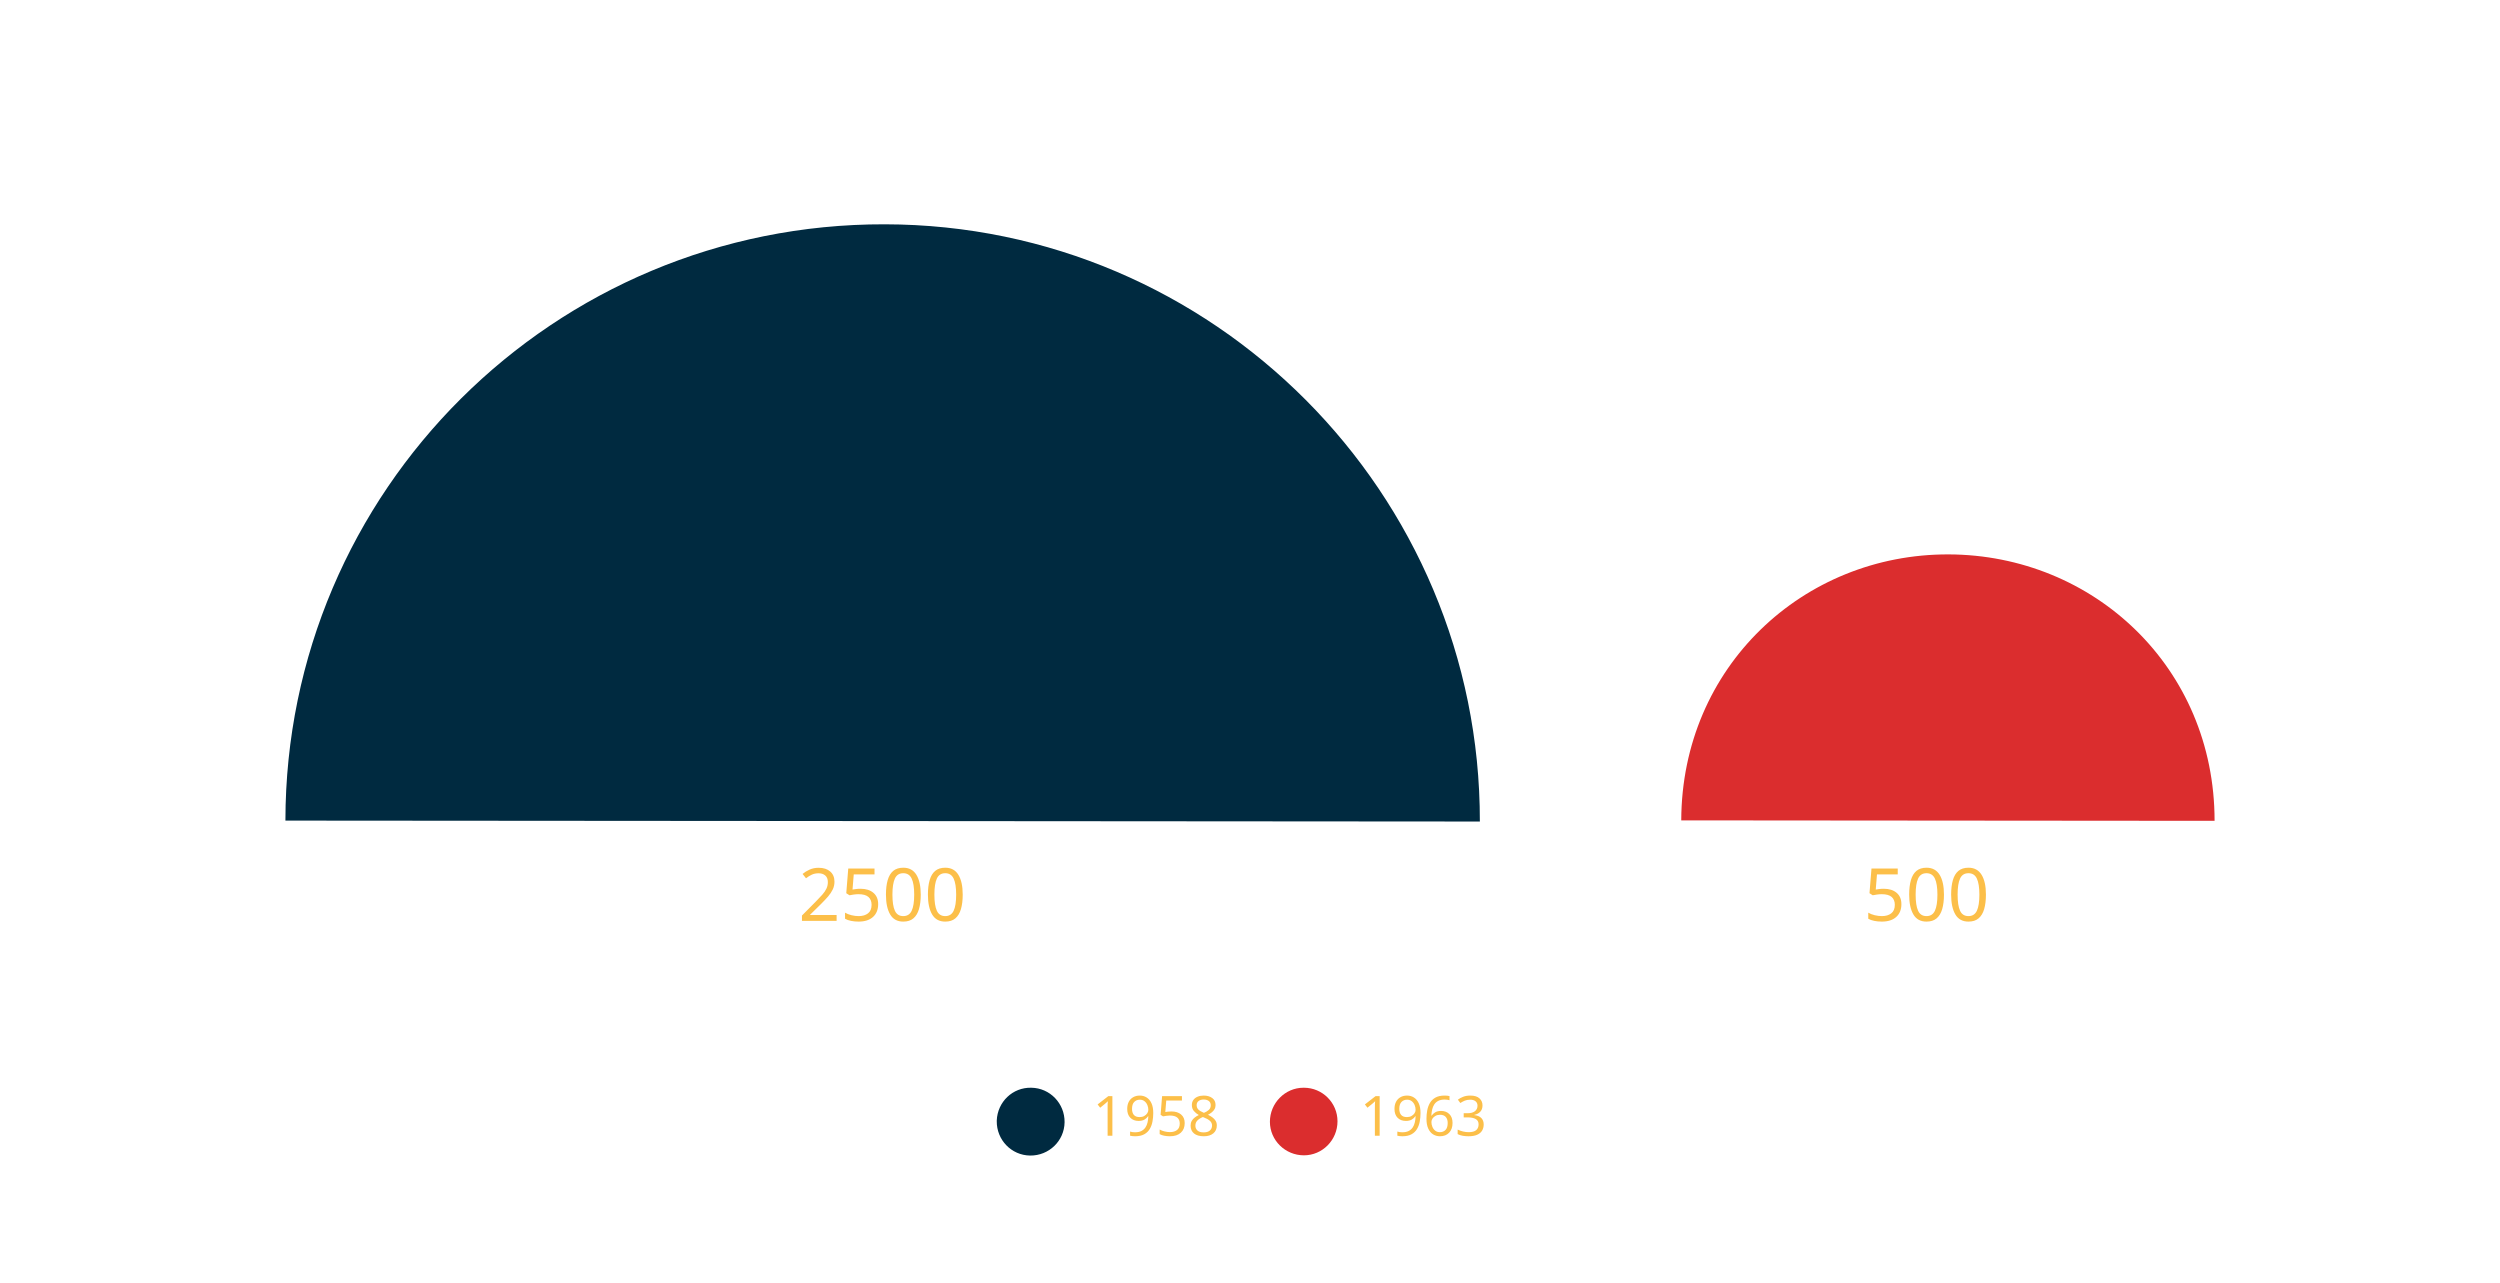
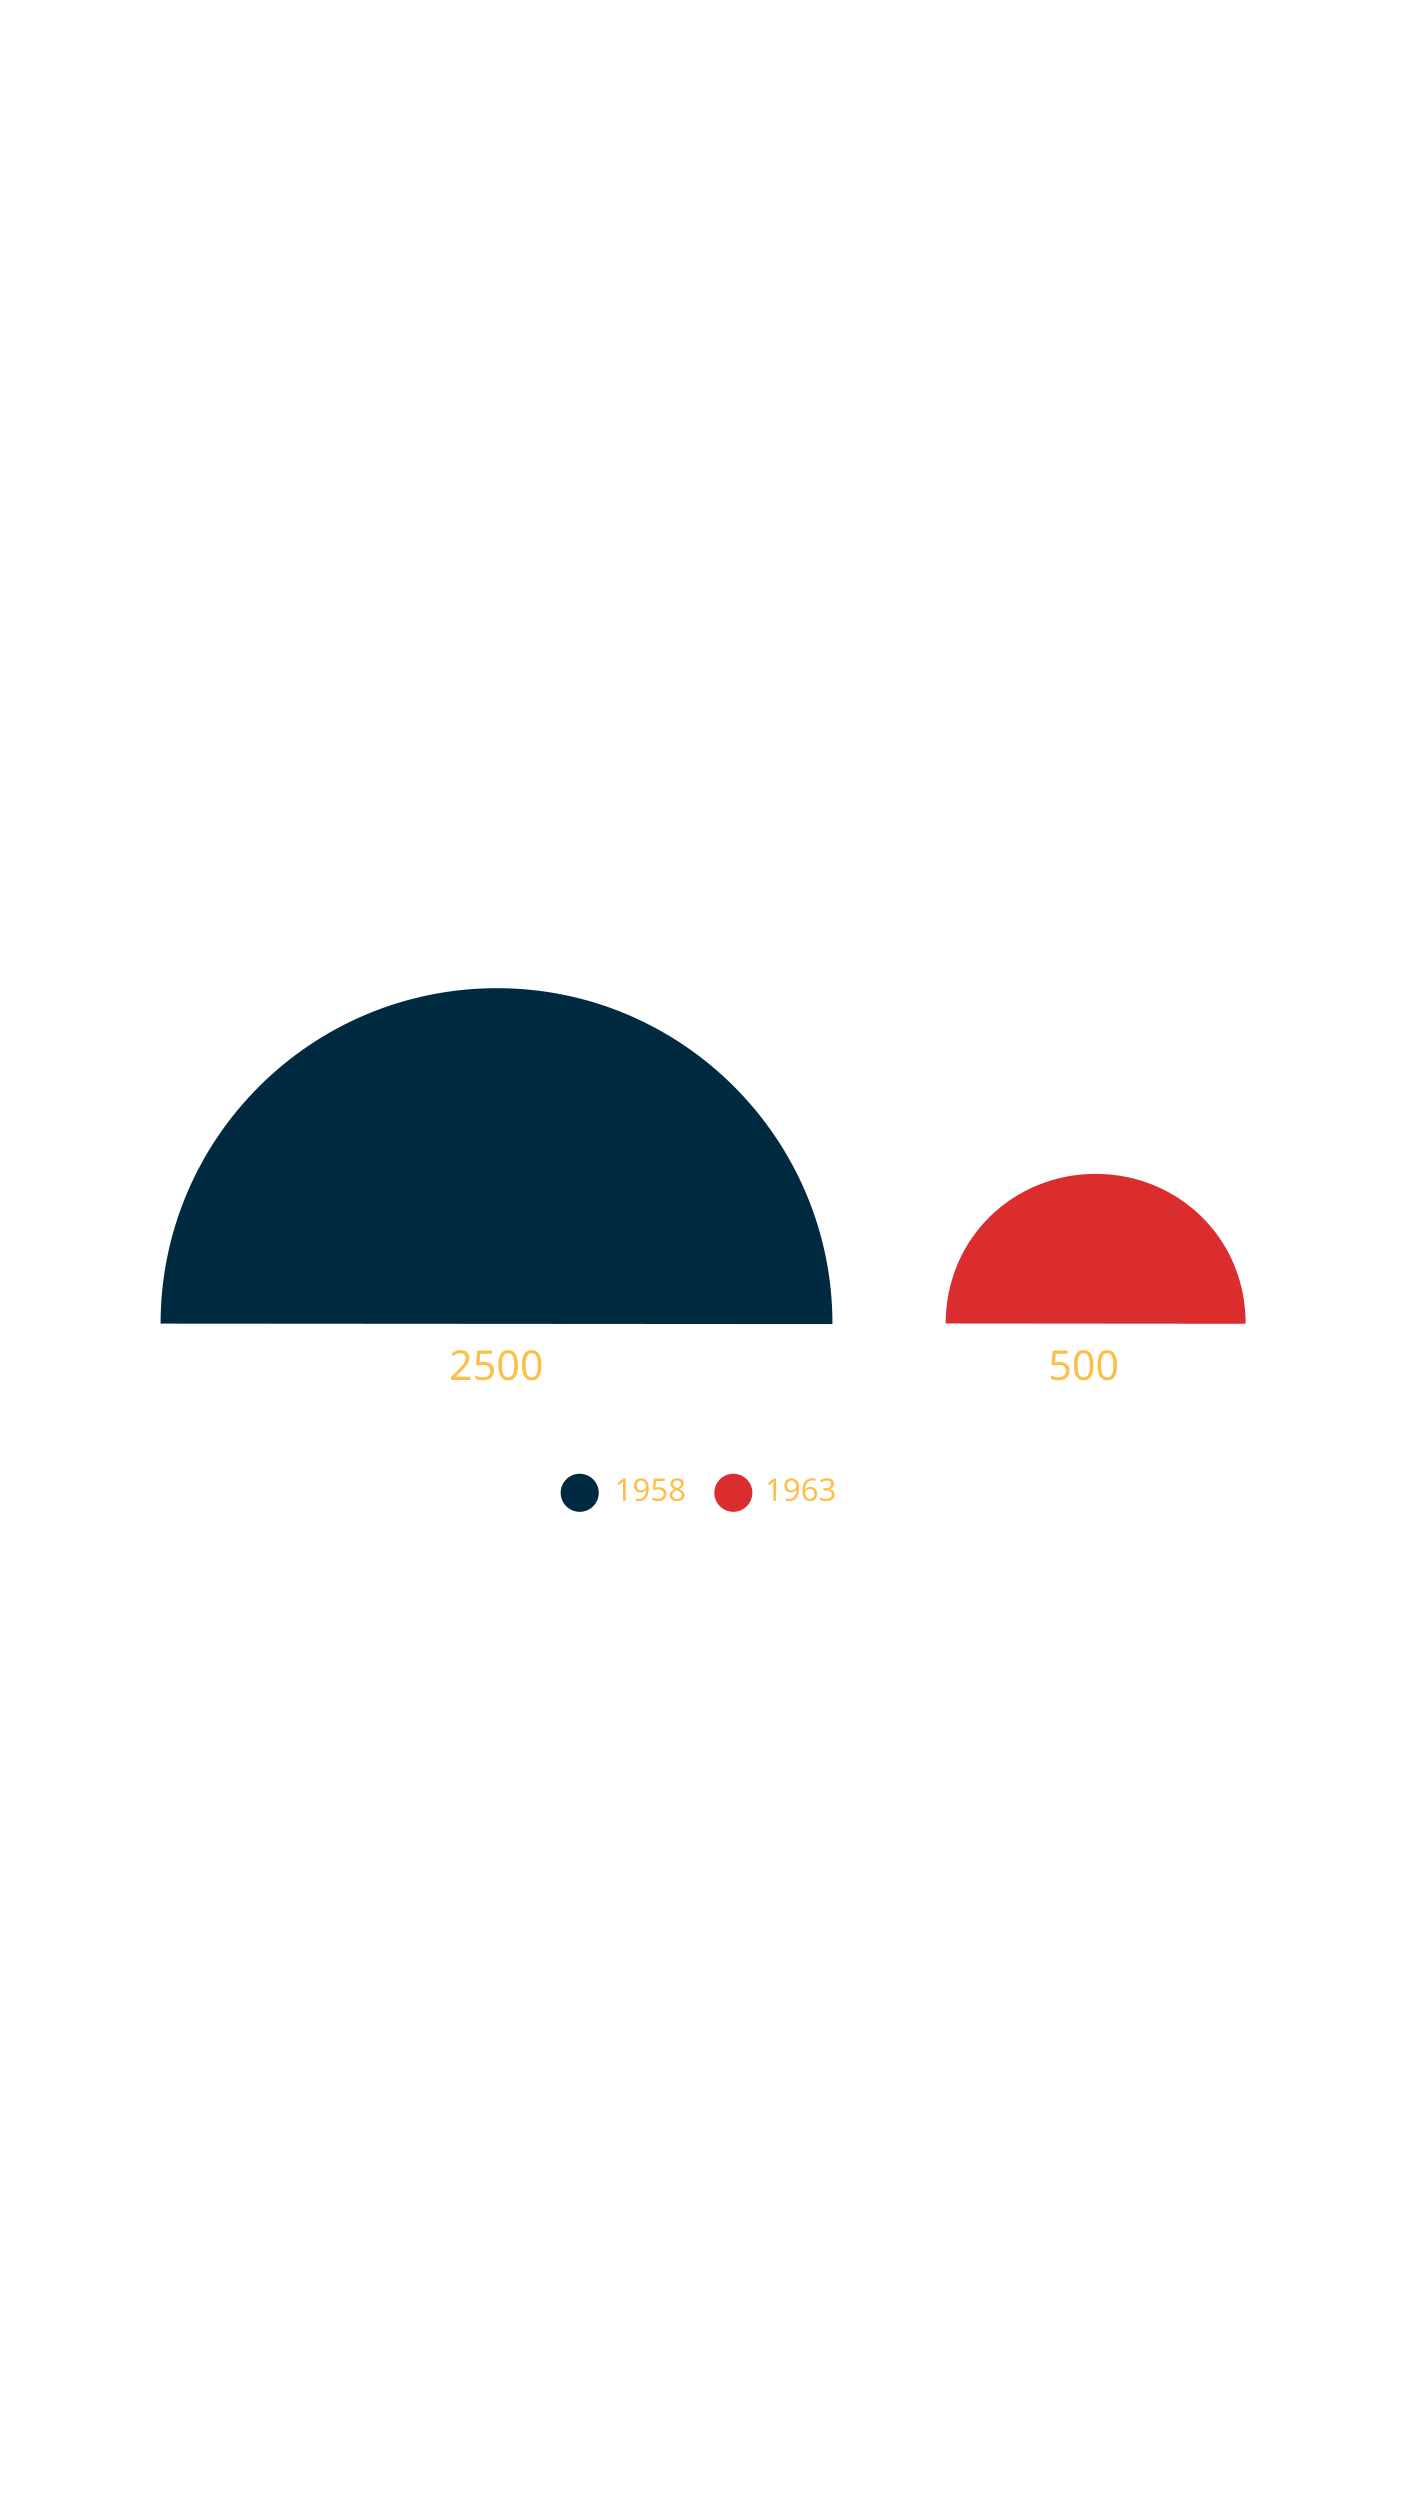
- <svg xmlns="http://www.w3.org/2000/svg" xmlns:xlink="http://www.w3.org/1999/xlink" version="1.1" id="Capa_1" x="0px" y="0px" viewBox="0 0 1080 554" style="enable-background:new 0 0 1080 554;" xml:space="preserve">
-   <style type="text/css">
- 	.st0{clip-path:url(#SVGID_00000075848140739805284930000011679560362866595249_);}
- 	.st1{fill:#002A40;}
- 	.st2{fill:#DB2D2E;}
- 	.st3{fill:#FCBF49;}
- 	.st4{font-family:'Poppins-Bold';}
- 	.st5{font-size:31.69px;}
- 	.st6{clip-path:url(#SVGID_00000132062847191222178950000007360944279865920943_);}
- 	.st7{font-size:23.96px;}
- </style>
-   <g>
-     <defs>
-       <rect id="SVGID_1_" y="-662" width="1080" height="1920" />
-     </defs>
-     <clipPath id="SVGID_00000061449514163019655270000018257906461261814944_">
-       <use xlink:href="#SVGID_1_" style="overflow:visible;" />
+ <svg xmlns="http://www.w3.org/2000/svg" id="a" viewBox="0 0 1080 1920">
+   <defs>
+     <style>.d{font-size:31.69px;}.d,.e{fill:#fcbf49;font-family:Poppins-Bold, Poppins;}.e{font-size:23.96px;}.f{fill:#002a40;}.g{clip-path:url(#b);}.h{clip-path:url(#c);}.i{fill:none;}.j{fill:#db2d2e;}</style>
+     <clipPath id="b">
+       <rect class="i" width="1080" height="1920" />
    </clipPath>
-     <g style="clip-path:url(#SVGID_00000061449514163019655270000018257906461261814944_);">
-       <path class="st1" d="M123.3,354.5c0.1-142.5,116-257.9,258.9-257.6c141.9,0.2,257.3,116,257.1,258" />
-       <path class="st2" d="M726.3,354.4c0.2-66.4,52.8-115.1,115.5-114.9c62.6,0.2,114.9,48.8,114.9,115.1" />
+     <clipPath id="c">
+       <rect class="i" width="1080" height="1920" />
+     </clipPath>
+   </defs>
+   <g class="g">
+     <g>
+       <path class="f" d="M123.32,1016.54c.1-142.54,115.98-257.86,258.87-257.63,141.88,.23,257.28,116,257.14,258" />
+       <path class="j" d="M726.27,1016.44c.18-66.35,52.75-115.11,115.54-114.92,62.56,.19,114.86,48.81,114.87,115.13" />
    </g>
  </g>
-   <text transform="matrix(1 0 0 1 344.93 397.82)" class="st3 st4 st5">2500</text>
-   <text transform="matrix(1 0 0 1 805.09 397.82)" class="st3 st4 st5">500</text>
-   <g>
-     <defs>
-       <rect id="SVGID_00000139286454841659754440000006161582329583112877_" y="-662" width="1080" height="1920" />
-     </defs>
-     <clipPath id="SVGID_00000011730881827018025600000007259483007919312823_">
-       <use xlink:href="#SVGID_00000139286454841659754440000006161582329583112877_" style="overflow:visible;" />
-     </clipPath>
-     <g style="clip-path:url(#SVGID_00000011730881827018025600000007259483007919312823_);">
-       <path class="st1" d="M445.5,469.9c8.1,0.1,14.5,6.8,14.4,14.9c-0.1,8.1-6.8,14.5-14.9,14.4s-14.5-6.8-14.4-14.9c0-0.1,0-0.2,0-0.2    C430.9,476,437.5,469.7,445.5,469.9" />
-       <path class="st2" d="M577.8,484.4c0,8.1-6.5,14.7-14.5,14.7c-8.1,0-14.7-6.5-14.7-14.5s6.5-14.7,14.5-14.7c0.1,0,0.2,0,0.2,0    C571.3,469.9,577.8,476.4,577.8,484.4" />
+   <text class="d" transform="translate(344.93 1059.82)">
+     <tspan x="0" y="0">2500</tspan>
+   </text>
+   <text class="d" transform="translate(805.09 1059.82)">
+     <tspan x="0" y="0">500</tspan>
+   </text>
+   <g class="h">
+     <g>
+       <path class="f" d="M445.46,1131.85c8.07,.13,14.51,6.78,14.38,14.86-.13,8.07-6.78,14.51-14.86,14.38s-14.51-6.78-14.38-14.86c0-.08,0-.15,0-.23,.26-7.98,6.87-14.28,14.85-14.16" />
+       <path class="j" d="M577.83,1146.39c.04,8.07-6.47,14.66-14.54,14.7-8.07,.04-14.66-6.47-14.7-14.54s6.47-14.66,14.54-14.7c.08,0,.15,0,.23,0,7.98,.08,14.43,6.56,14.47,14.54" />
    </g>
  </g>
-   <text transform="matrix(1 0 0 1 472.05 490.63)" class="st3 st4 st7">1958</text>
-   <text transform="matrix(1 0 0 1 587.51 490.63)" class="st3 st4 st7">1963</text>
+   <text class="e" transform="translate(472.05 1152.63)">
+     <tspan x="0" y="0">1958</tspan>
+   </text>
+   <text class="e" transform="translate(587.51 1152.63)">
+     <tspan x="0" y="0">1963</tspan>
+   </text>
</svg>
